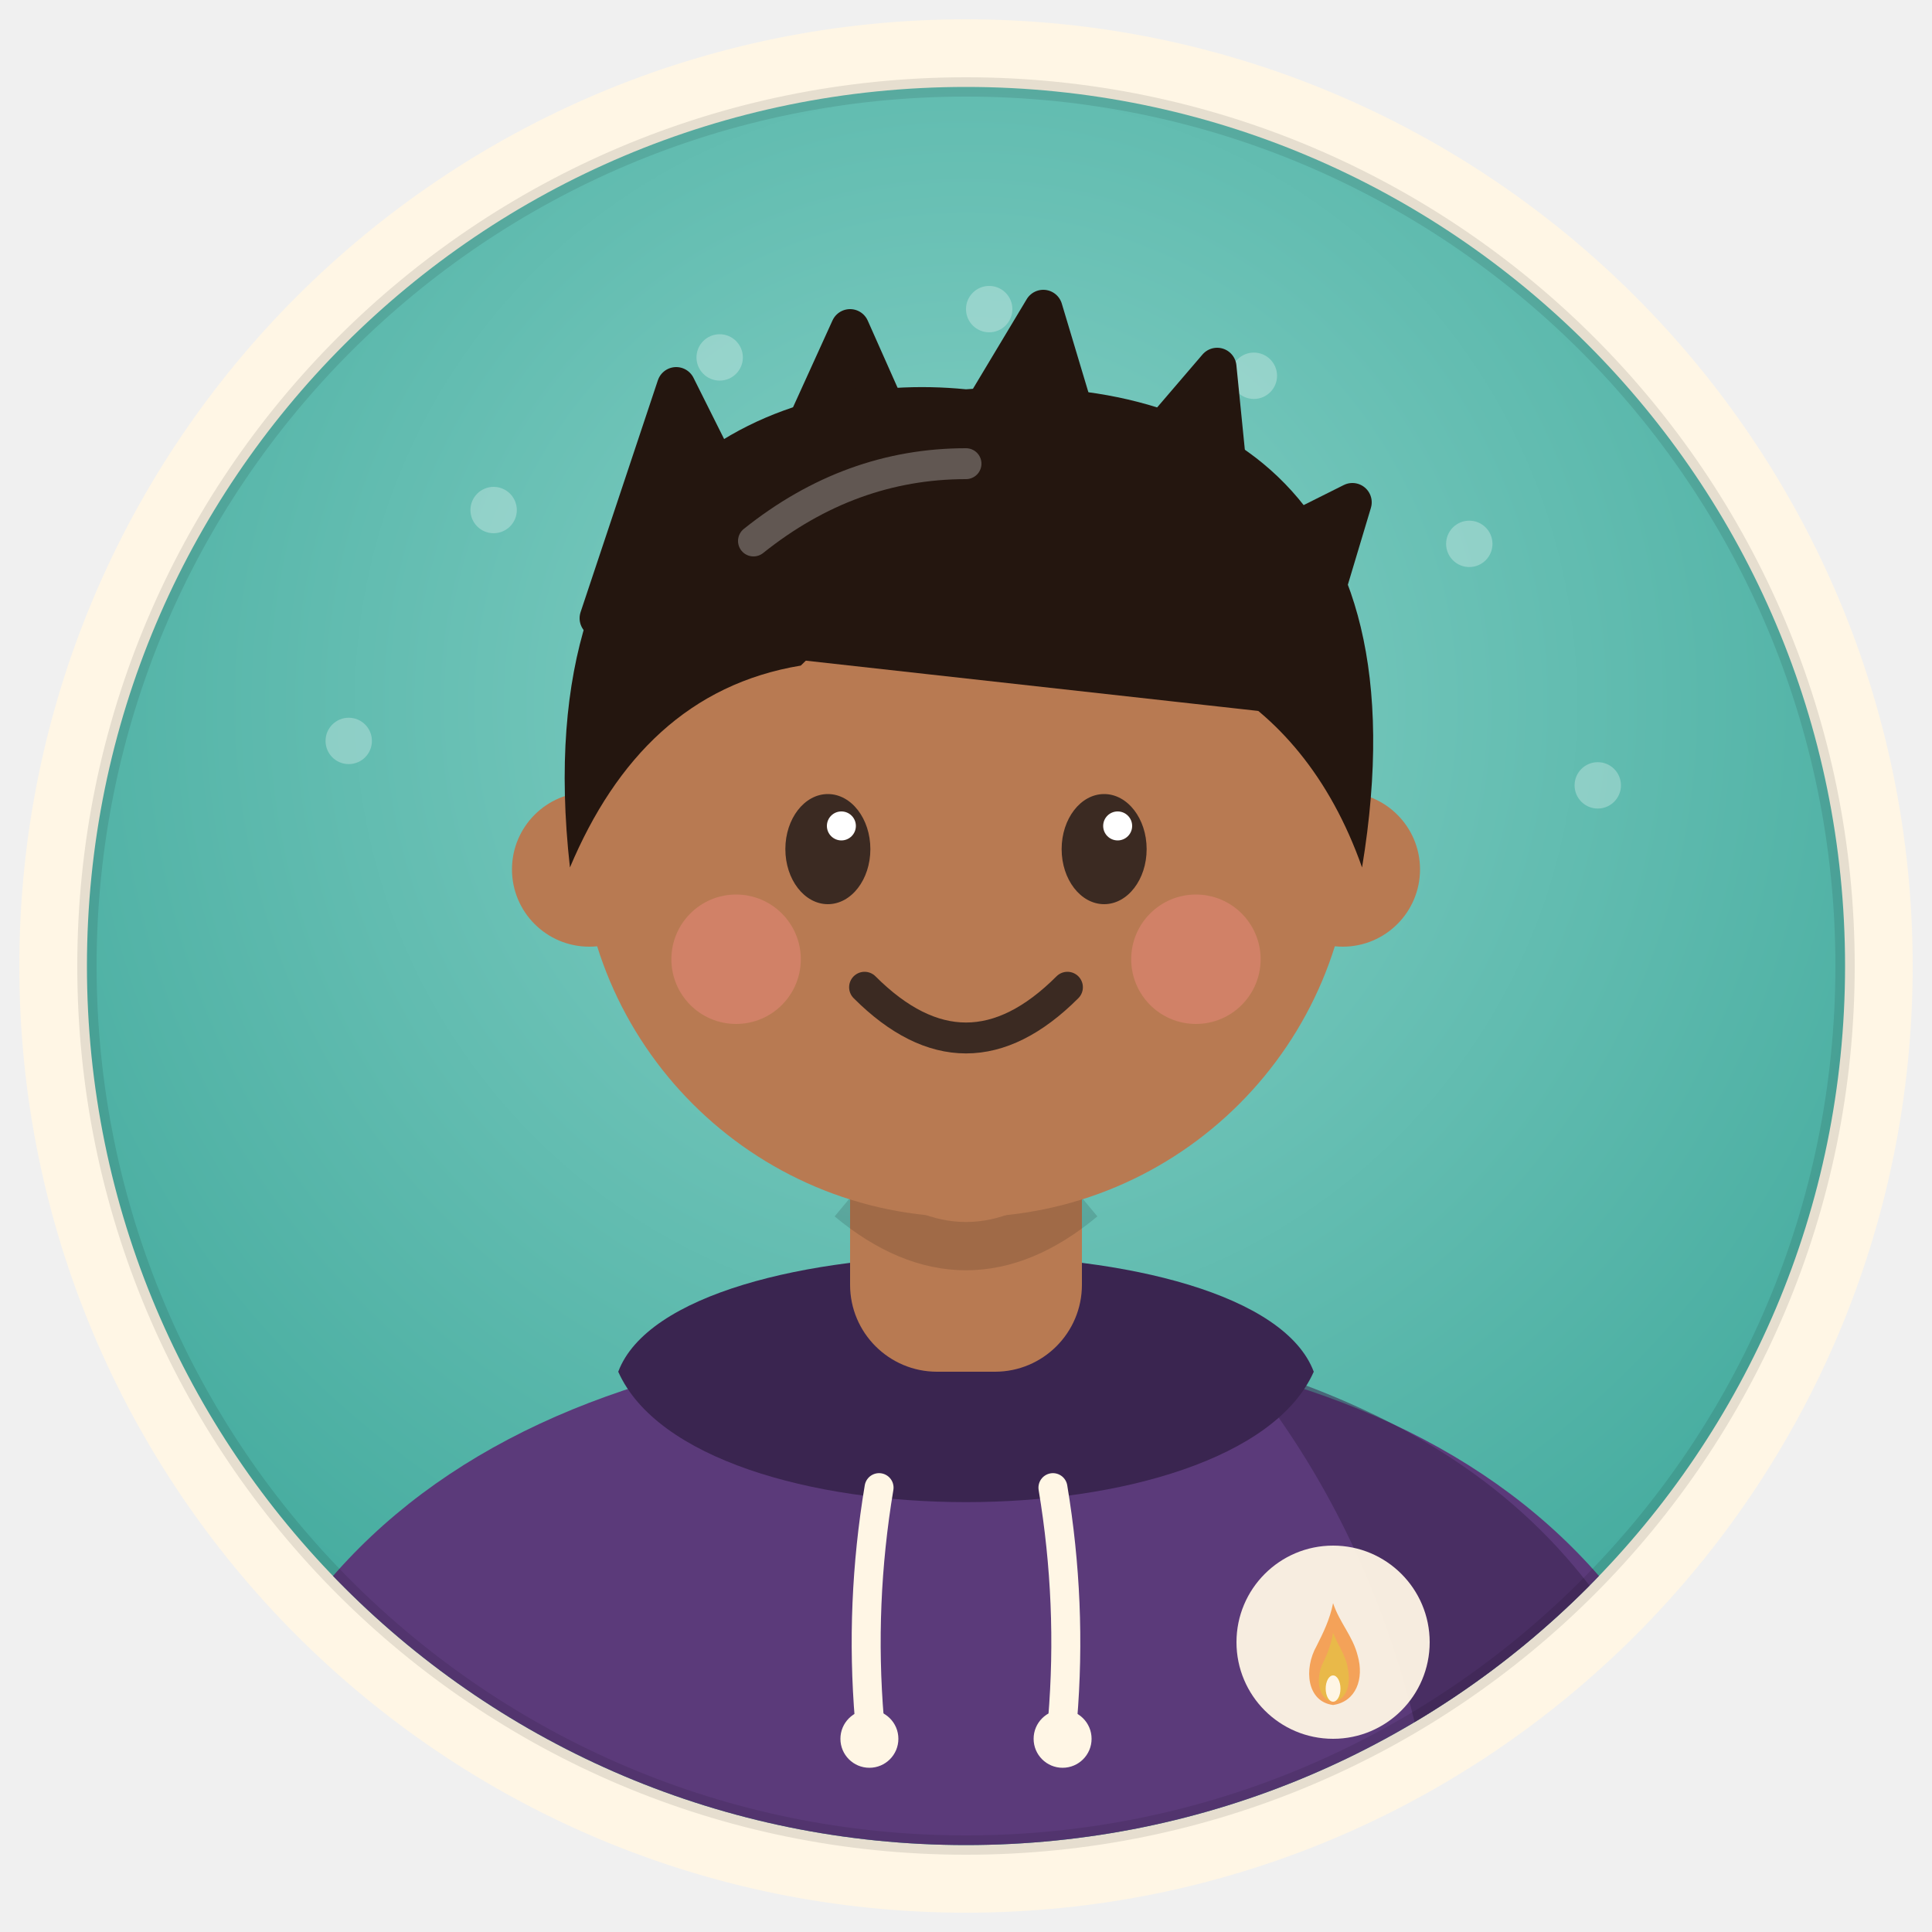
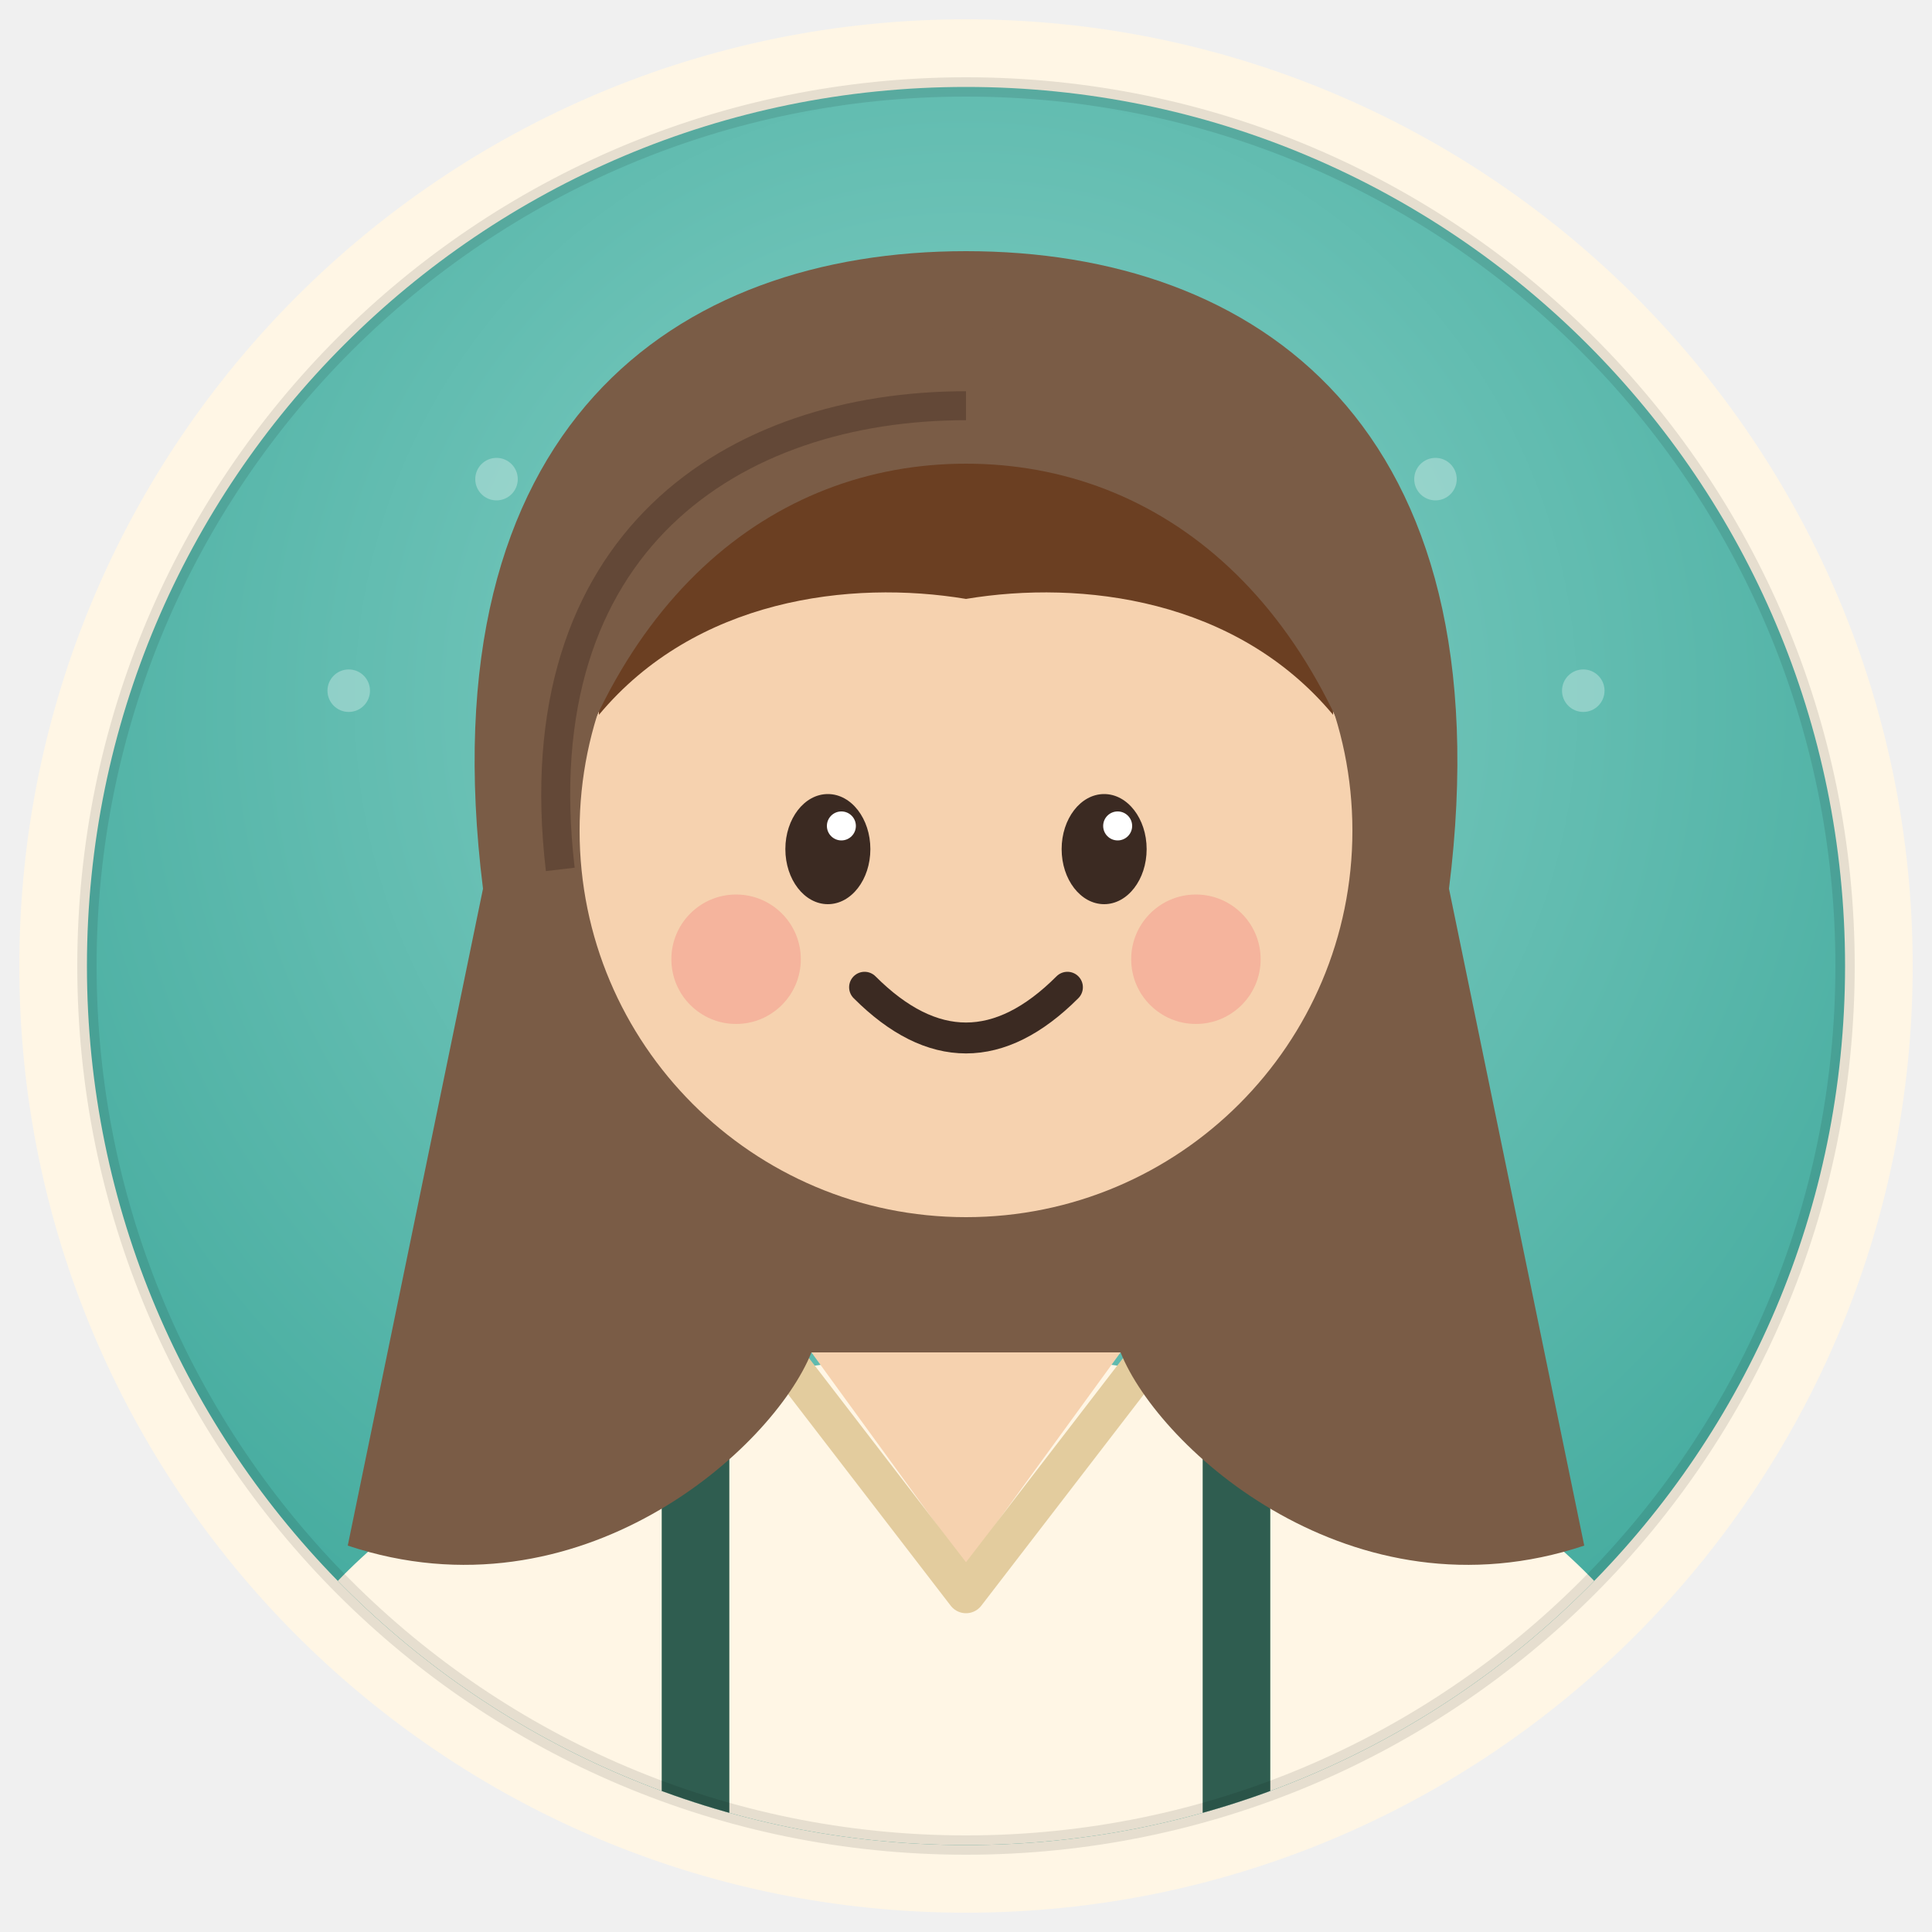
<svg xmlns="http://www.w3.org/2000/svg" viewBox="0 0 200 200" width="200" height="200">
  <defs>
    <radialGradient id="av8-bg" cx="0.5" cy="0.35" r="0.7">
      <stop offset="0" stop-color="#86D1C6" />
      <stop offset="1" stop-color="#3FA89B" />
    </radialGradient>
    <clipPath id="av8-cl">
      <circle cx="100" cy="100" r="91" />
    </clipPath>
  </defs>
  <circle cx="100" cy="100" r="98" fill="#FFF6E5" />
  <circle cx="100" cy="100" r="91" fill="url(#av8-bg)" />
  <g clip-path="url(#av8-cl)">
-     <circle cx="36.1" cy="76.7" r="2.4" fill="#FFFFFF" opacity=".28" />
-     <circle cx="51.1" cy="52.8" r="2.4" fill="#FFFFFF" opacity=".28" />
-     <circle cx="74.5" cy="37.0" r="2.4" fill="#FFFFFF" opacity=".28" />
-     <circle cx="102.4" cy="32.0" r="2.4" fill="#FFFFFF" opacity=".28" />
-     <circle cx="129.8" cy="38.9" r="2.4" fill="#FFFFFF" opacity=".28" />
-     <circle cx="152.1" cy="56.3" r="2.4" fill="#FFFFFF" opacity=".28" />
-     <circle cx="165.4" cy="81.3" r="2.4" fill="#FFFFFF" opacity=".28" />
-     <path d="M18,210 C20,162 50,140 100,138 C150,140 180,162 182,210 Z" fill="#5B3A7A" />
-     <path d="M128,141 C158,150 176,168 180,210 L150,210 C150,180 142,158 128,141Z" fill="#3A2550" opacity=".55" />
-     <path d="M64,142 C70,126 130,126 136,142 C128,160 72,160 64,142Z" fill="#3A2550" />
-     <rect x="88" y="108" width="24" height="34" rx="9" fill="#B87A52" />
-     <path d="M88,124 Q100,134 112,124" fill="none" stroke="#000" stroke-opacity=".13" stroke-width="5" />
-     <path d="M91,154 Q89,166 90,178 M109,154 Q111,166 110,178" fill="none" stroke="#FFF6E5" stroke-width="3" stroke-linecap="round" />
-     <circle cx="90" cy="180" r="3" fill="#FFF6E5" />
-     <circle cx="110" cy="180" r="3" fill="#FFF6E5" />
-     <circle cx="138" cy="170" r="10" fill="#FFF6E5" opacity=".95" />
-     <g>
-       <g transform="translate(138,176.5) scale(0.17)">
-         <g class="">
-           <path d="M0,0 C-16,-2 -18,-22 -10,-36 C-6,-44 -2,-52 0,-62 C4,-50 12,-42 15,-30 C19,-16 14,-2 0,0Z" fill="#F4A259" />
-           <path d="M0,-2 C-9,-3 -11,-16 -6,-26 C-3,-32 -1,-38 0,-44 C3,-36 8,-30 9,-22 C11,-12 8,-3 0,-2Z" fill="#E9B949" />
-           <ellipse cx="0" cy="-10" rx="4.5" ry="8" fill="#FFF6E5" />
-         </g>
-       </g>
-     </g>
-     <circle cx="61" cy="90" r="8" fill="#B87A52" />
-     <circle cx="139" cy="90" r="8" fill="#B87A52" />
-     <circle cx="100" cy="86" r="40" fill="#B87A52" />
+     <circle cx="36.1" cy="71.5" r="2.2" fill="#FFFFFF" opacity=".3" />
+     <circle cx="51.4" cy="49.6" r="2.2" fill="#FFFFFF" opacity=".3" />
+     <circle cx="73.8" cy="35.1" r="2.2" fill="#FFFFFF" opacity=".3" />
+     <circle cx="100.0" cy="30.0" r="2.2" fill="#FFFFFF" opacity=".3" />
+     <circle cx="126.2" cy="35.1" r="2.2" fill="#FFFFFF" opacity=".3" />
+     <circle cx="148.6" cy="49.6" r="2.2" fill="#FFFFFF" opacity=".3" />
+     <circle cx="163.9" cy="71.5" r="2.2" fill="#FFFFFF" opacity=".3" />
+     <path d="M16,214 C18,164 50,142 100,140 C150,142 182,164 184,214 Z" fill="#FFF6E5" />
+     <path d="M72,146 V214 M128,146 V214" stroke="#2F5D50" stroke-width="7" />
+     <path d="M84,140 L100,162 L116,140 Z" fill="#F6D2AF" />
+     <path d="M80,139 L100,165 L120,139" fill="none" stroke="#E3CC9E" stroke-width="4" stroke-linejoin="round" />
+     <rect x="88" y="108" width="24" height="36" rx="9" fill="#F6D2AF" />
+     <path d="M88,124 Q100,134 112,124" fill="none" stroke="#000" stroke-opacity=".14" stroke-width="5" />
+     <path d="M50,92 C44,44 70,26 100,26 C130,26 156,44 150,92 L164,160 C140,168 120,150 116,140 L84,140 C80,150 60,168 36,160 Z" fill="#7A5C46" />
+     <circle cx="100" cy="86" r="40" fill="#F6D2AF" />
    <ellipse cx="85.7" cy="87.9" rx="4.4" ry="5.7" fill="#3B2A22" />
    <ellipse cx="114.3" cy="87.9" rx="4.4" ry="5.7" fill="#3B2A22" />
    <circle cx="87.1" cy="85.5" r="1.5" fill="#fff" />
    <circle cx="115.7" cy="85.5" r="1.5" fill="#fff" />
    <path d="M89.5,102.2 Q100.0,112.7 110.5,102.2" fill="none" stroke="#3B2A22" stroke-width="3.2" stroke-linecap="round" />
    <circle cx="76.2" cy="99.3" r="6.7" fill="#F28B82" opacity=".42" />
    <circle cx="123.8" cy="99.3" r="6.7" fill="#F28B82" opacity=".42" />
-     <path d="M59.0,89.8 C54.3,47.9 81.0,38.4 100.0,40.3 C124.8,38.4 147.6,49.8 141.0,89.8 C134.3,70.8 119.0,65.0 105.7,67.0 Q94.3,57.4 82.9,68.9 C71.4,70.8 63.8,78.4 59.0,89.8Z" fill="#24160F" />
-     <path d="M62,64 L70,40 L78,56 L88,34 L96,52 L108,32 L114,52 L126,38 L128,58 L140,52 L134,72 Z" fill="#24160F" stroke="#24160F" stroke-width="4" stroke-linejoin="round" />
-     <path d="M78,56 Q88,48 100,48" fill="none" stroke="#FFFFFF" stroke-width="3.2" stroke-linecap="round" opacity=".28" />
+     <path d="M62,74 C62,50 80,46 100,48 C120,46 138,50 138,74 C128,62 112,60 100,62 C88,60 72,62 62,74Z" fill="#6B3F22" />
+     <path d="M56,92 C50,48 74,34 100,34 C126,34 150,48 144,92 C138,62 120,48 100,48 C80,48 62,62 56,92Z" fill="#7A5C46" />
+     <path d="M58,90 C54,56 76,42 100,42" fill="none" stroke="#5A4030" stroke-width="3" opacity=".7" />
  </g>
  <circle cx="100" cy="100" r="91" fill="none" stroke="#000" stroke-opacity=".1" stroke-width="2" />
</svg>
